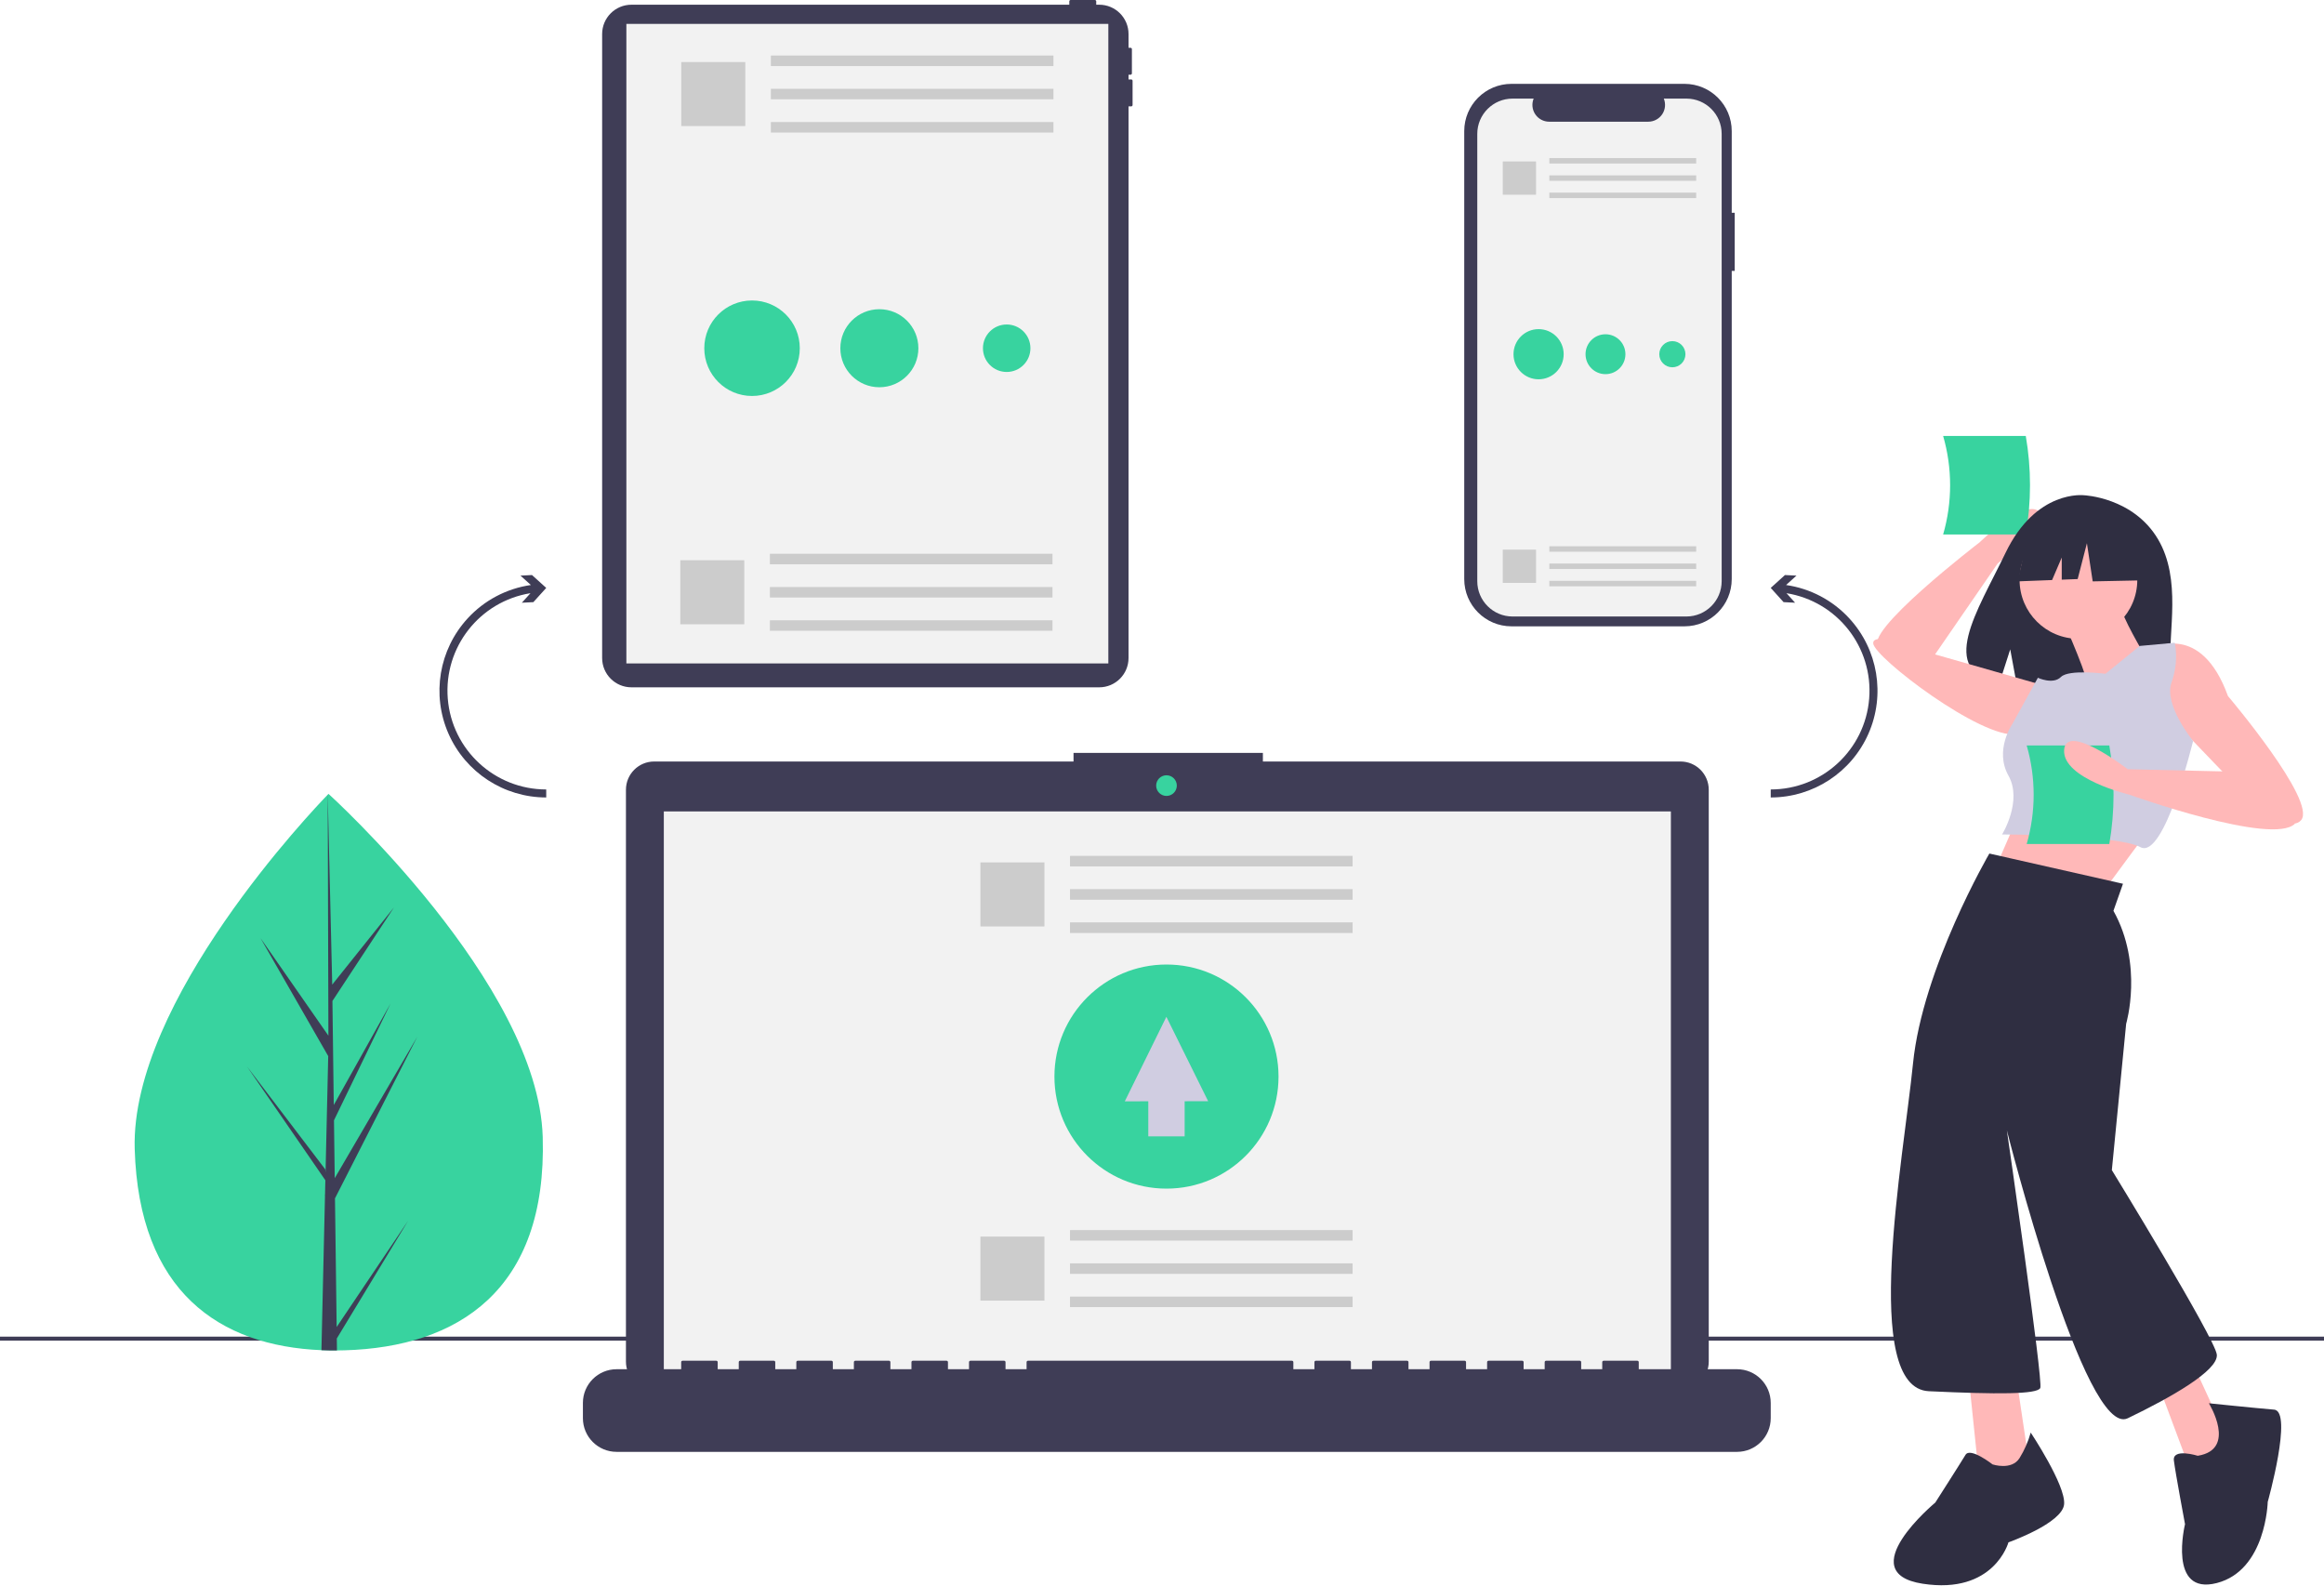
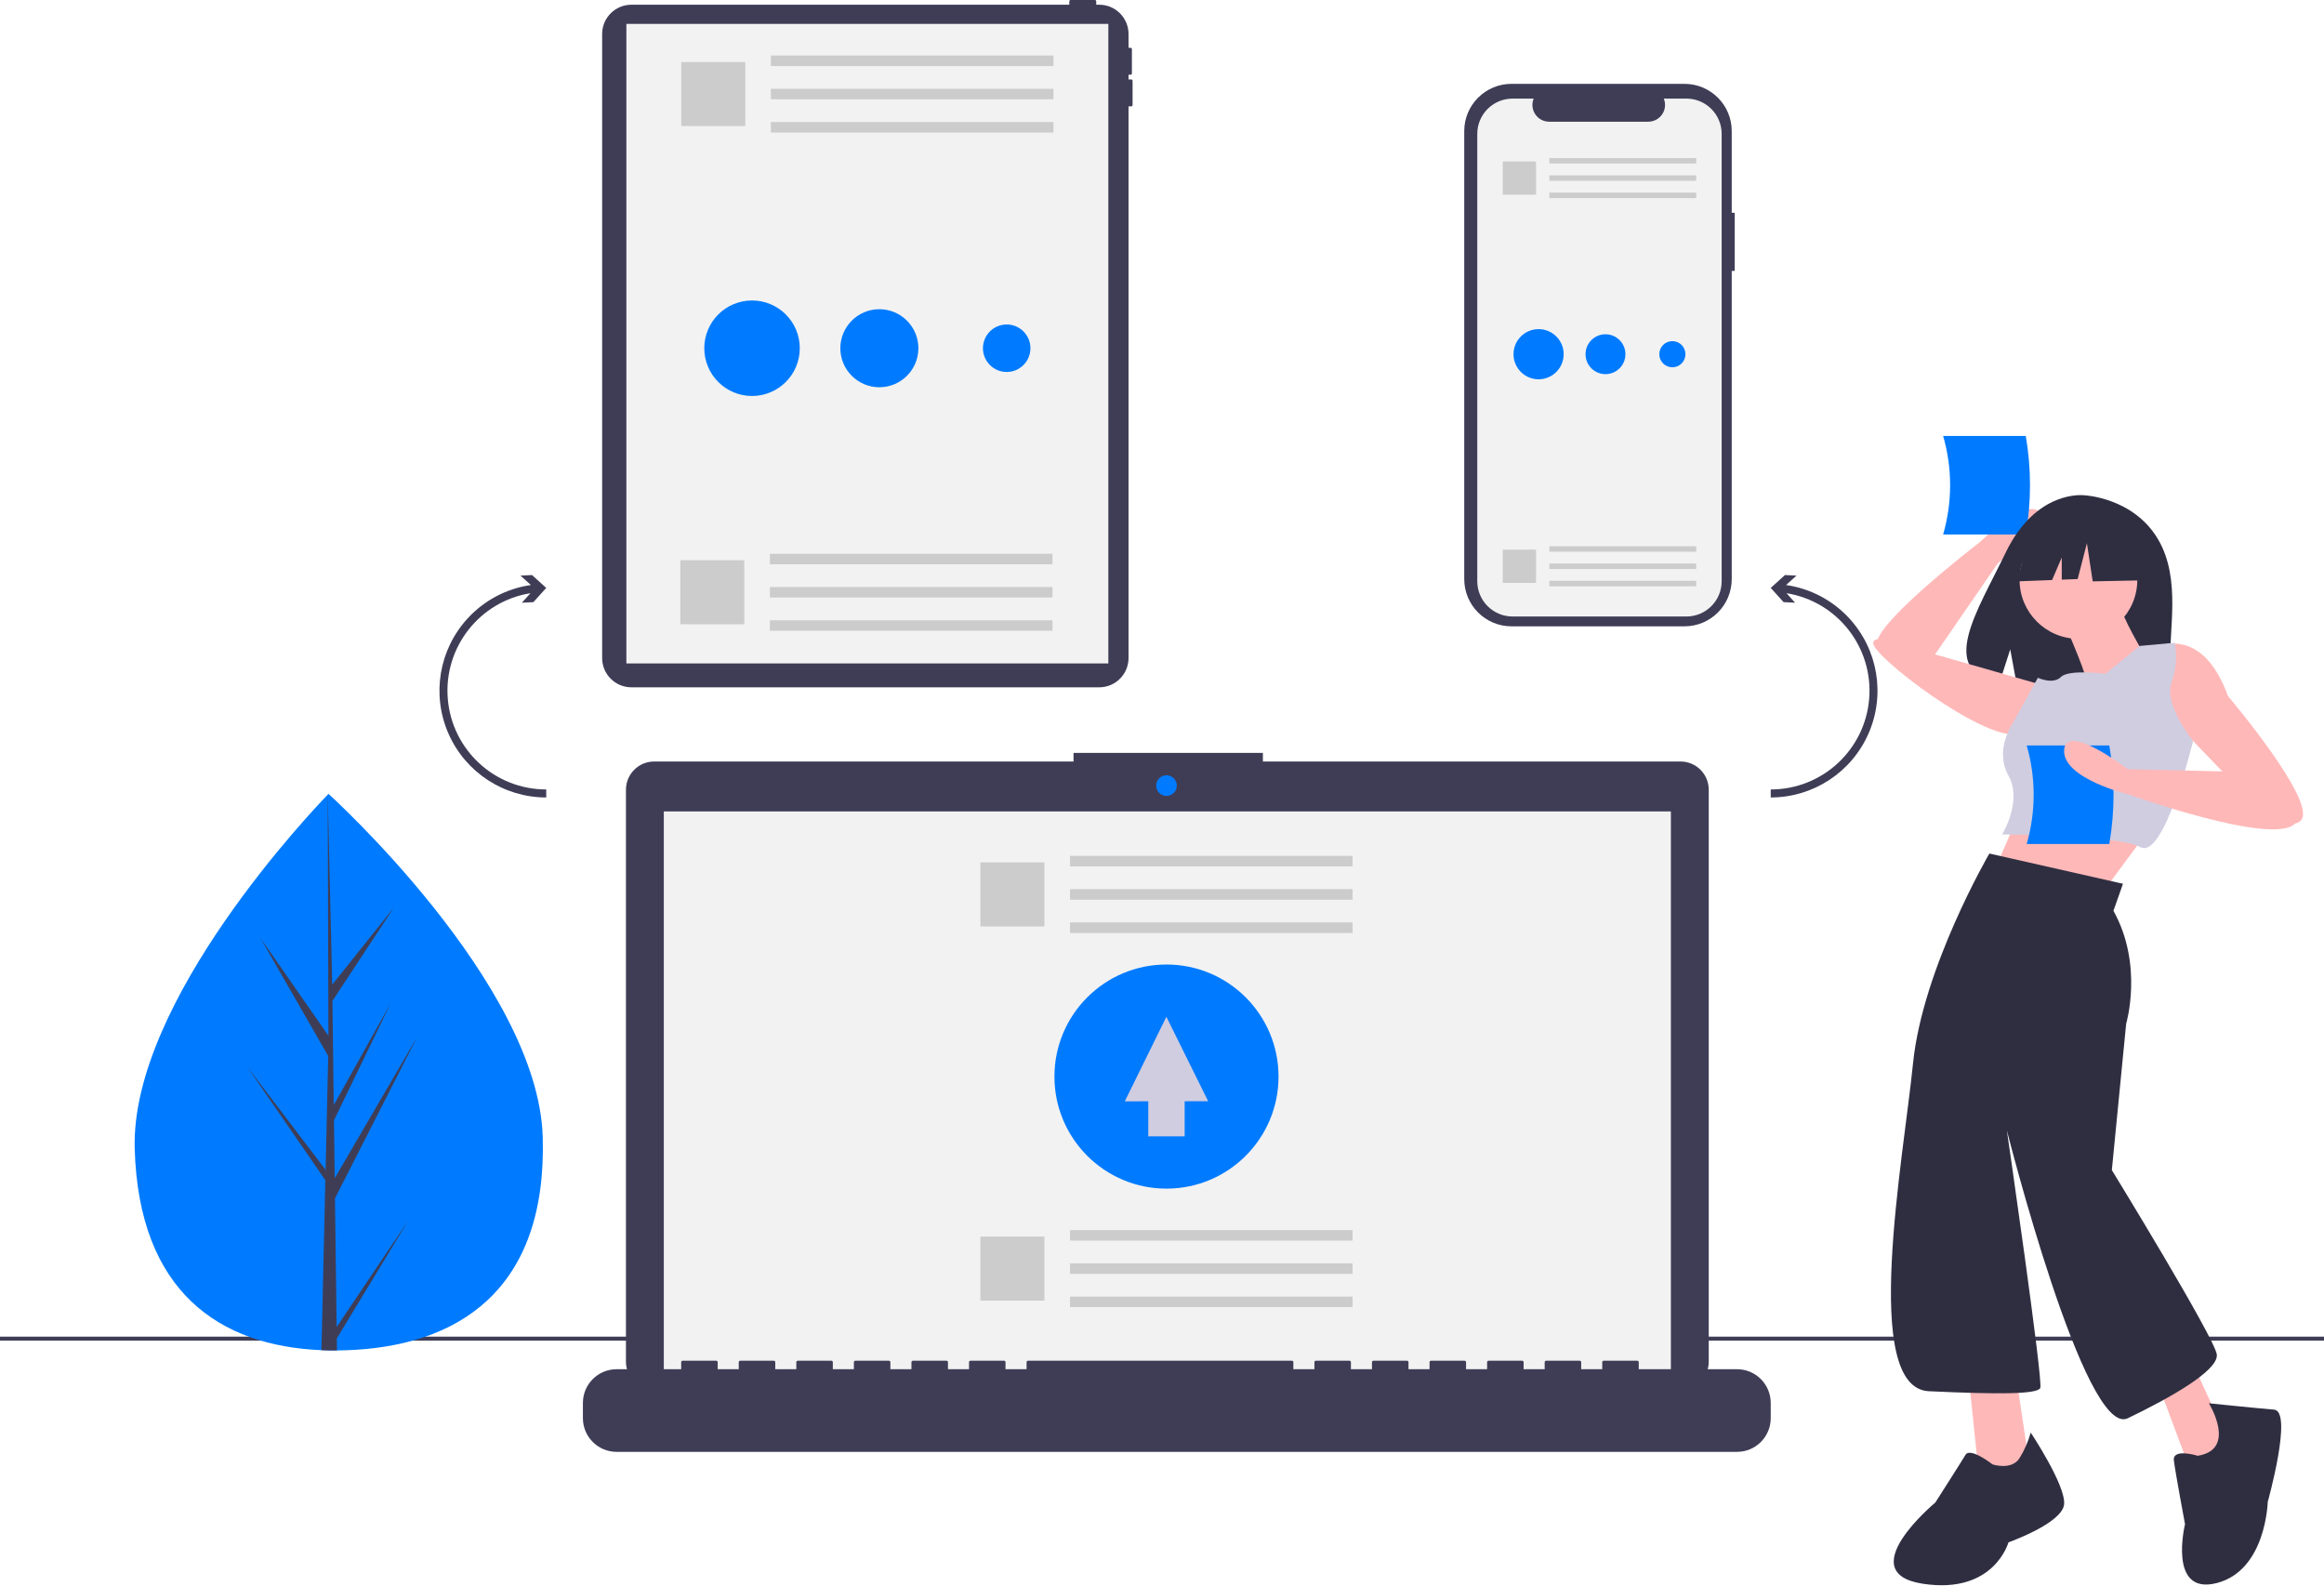
<svg xmlns="http://www.w3.org/2000/svg" id="b788e214-8c62-4533-b5b0-3b3e1bf4c8d8" data-name="Layer 1" width="1161.522" height="792.25" viewBox="0 0 1161.522 792.25">
  <path d="M584.621,93.574h-1.346v-2.355h1.009a.673.673,0,0,0,.673-.673V78.435a.673.673,0,0,0-.673-.673h-1.009V70.883a14.653,14.653,0,0,0-14.653-14.653h-1.495V54.548a.673.673,0,0,0-.673-.673H554.342a.673.673,0,0,0-.673.673v1.682H334.837a14.653,14.653,0,0,0-14.653,14.653v311.838a14.653,14.653,0,0,0,14.653,14.653H568.622a14.653,14.653,0,0,0,14.653-14.653V107.032h1.346a.673.673,0,0,0,.673-.673V94.247A.673.673,0,0,0,584.621,93.574Z" transform="translate(-19.23898 -53.87484)" fill="#3f3d56" />
  <rect x="313.055" y="11.94" width="240.89" height="319.62" fill="#f2f2f2" />
  <rect y="668" width="1161.522" height="2" fill="#3f3d56" />
-   <path d="M290.491,622.122c2.243,76.794-42.627,104.937-98.938,106.581q-1.962.057-3.906.07-3.917.03-7.758-.13c-50.927-2.114-91.24-29.148-93.325-100.566-2.158-73.909,89.578-169.939,96.461-177.042.006-0.0.006-0.0.012-.007.261-.271.395-.406.395-.406S288.249,545.335,290.491,622.122Z" transform="translate(-19.23898 -53.87484)" fill="#38d39f" />
+   <path d="M290.491,622.122c2.243,76.794-42.627,104.937-98.938,106.581q-1.962.057-3.906.07-3.917.03-7.758-.13c-50.927-2.114-91.24-29.148-93.325-100.566-2.158-73.909,89.578-169.939,96.461-177.042.006-0.0.006-0.0.012-.007.261-.271.395-.406.395-.406S288.249,545.335,290.491,622.122Z" transform="translate(-19.23898 -53.87484)" fill="#007bff" />
  <path d="M187.499,717.066l35.771-53.194-35.697,58.917.075,5.986q-3.917.03-7.758-.13l1.774-76.942-.049-.594.065-.115.17-7.271-39.173-56.875,39.127,51.433.139,1.537,1.34-58.133L149.447,522.719l33.931,48.754-.354-120.436.001-.401.012.394,2.246,94.92,30.836-38.557-30.736,46.734.673,51.999,28.376-50.749-28.272,58.393.375,28.914,41.266-70.692-41.141,80.779Z" transform="translate(-19.23898 -53.87484)" fill="#3f3d56" />
  <path d="M886.239,160.207h-1.49V119.4A23.618,23.618,0,0,0,861.131,95.781H774.675a23.618,23.618,0,0,0-23.618,23.618V343.273a23.618,23.618,0,0,0,23.618,23.618H861.131a23.618,23.618,0,0,0,23.618-23.618V189.255H886.239Z" transform="translate(-19.23898 -53.87484)" fill="#3f3d56" />
  <path d="M879.72,120.788V344.335a17.639,17.639,0,0,1-17.635,17.642H775.211a17.638,17.638,0,0,1-17.635-17.642V120.788a17.637,17.637,0,0,1,17.635-17.635h10.54a8.379,8.379,0,0,0,7.759,11.542h49.53a8.379,8.379,0,0,0,7.759-11.542h11.285A17.637,17.637,0,0,1,879.72,120.788Z" transform="translate(-19.23898 -53.87484)" fill="#f2f2f2" />
  <rect x="774.348" y="79" width="73.396" height="2.727" fill="#ccc" />
  <rect x="774.348" y="87.636" width="73.396" height="2.727" fill="#ccc" />
  <rect x="774.348" y="96.273" width="73.396" height="2.727" fill="#ccc" />
  <rect x="751.073" y="80.686" width="16.629" height="16.629" fill="#ccc" />
  <rect x="774.348" y="273" width="73.396" height="2.727" fill="#ccc" />
  <rect x="774.348" y="281.636" width="73.396" height="2.727" fill="#ccc" />
  <rect x="774.348" y="290.273" width="73.396" height="2.727" fill="#ccc" />
  <rect x="751.073" y="274.685" width="16.629" height="16.629" fill="#ccc" />
  <path d="M859.147,434.443H650.425v-4.302H555.783v4.302H346.201a14.118,14.118,0,0,0-14.118,14.118V734.365a14.118,14.118,0,0,0,14.118,14.118H859.147a14.118,14.118,0,0,0,14.118-14.118V448.561A14.118,14.118,0,0,0,859.147,434.443Z" transform="translate(-19.23898 -53.87484)" fill="#3f3d56" />
  <rect x="331.772" y="405.519" width="503.325" height="283.927" fill="#f2f2f2" />
-   <circle cx="583.005" cy="392.613" r="5.162" fill="#38d39f" />
+   <circle cx="583.005" cy="392.613" r="5.162" fill="#007bff" />
  <path d="M887.397,738.159H838.276v-3.539a.702.702,0,0,0-.702-.702H820.733a.702.702,0,0,0-.702.702v3.539h-10.526v-3.539a.702.702,0,0,0-.702-.702H791.962a.702.702,0,0,0-.702.702v3.539h-10.526v-3.539a.702.702,0,0,0-.702-.702H763.191a.702.702,0,0,0-.702.702v3.539H751.963v-3.539a.702.702,0,0,0-.702-.702H734.42a.702.702,0,0,0-.702.702v3.539H723.192v-3.539a.702.702,0,0,0-.702-.702H705.649a.702.702,0,0,0-.702.702v3.539h-10.526v-3.539a.702.702,0,0,0-.702-.702H676.878a.702.702,0,0,0-.702.702v3.539h-10.526v-3.539a.702.702,0,0,0-.702-.702H533.022a.702.702,0,0,0-.702.702v3.539h-10.526v-3.539a.702.702,0,0,0-.702-.702H504.251a.702.702,0,0,0-.702.702v3.539h-10.526v-3.539a.702.702,0,0,0-.702-.702H475.48a.702.702,0,0,0-.702.702v3.539h-10.526v-3.539a.702.702,0,0,0-.702-.702H446.709a.702.702,0,0,0-.702.702v3.539h-10.526v-3.539a.702.702,0,0,0-.702-.702H417.938a.702.702,0,0,0-.702.702v3.539h-10.526v-3.539a.702.702,0,0,0-.702-.702H389.167a.702.702,0,0,0-.702.702v3.539h-10.526v-3.539a.702.702,0,0,0-.702-.702H360.396a.702.702,0,0,0-.702.702v3.539H327.415a16.842,16.842,0,0,0-16.842,16.842v7.615a16.842,16.842,0,0,0,16.842,16.842H887.397A16.842,16.842,0,0,0,904.239,762.616v-7.615A16.842,16.842,0,0,0,887.397,738.159Z" transform="translate(-19.23898 -53.87484)" fill="#3f3d56" />
  <rect x="534.788" y="427.757" width="141.24" height="5.248" fill="#e6e6e6" />
  <rect x="534.788" y="444.376" width="141.24" height="5.248" fill="#e6e6e6" />
  <rect x="534.788" y="460.995" width="141.24" height="5.248" fill="#e6e6e6" />
  <rect x="534.788" y="427.757" width="141.24" height="5.248" fill="#ccc" />
  <rect x="534.788" y="444.376" width="141.24" height="5.248" fill="#ccc" />
  <rect x="534.788" y="460.995" width="141.24" height="5.248" fill="#ccc" />
  <rect x="490" y="431" width="32" height="32" fill="#ccc" />
  <rect x="534.788" y="614.756" width="141.24" height="5.248" fill="#ccc" />
  <rect x="534.788" y="631.376" width="141.24" height="5.248" fill="#ccc" />
  <rect x="534.788" y="647.995" width="141.24" height="5.248" fill="#ccc" />
  <rect x="490" y="618" width="32" height="32" fill="#ccc" />
  <path d="M943.511,362.922a53.197,53.197,0,0,0-31.606-16.678l5.198-4.696-5.751-.29-7.115,6.431,6.431,7.115,5.751.29-4.309-4.764a49.359,49.359,0,0,1-7.872,98.087v4a53.364,53.364,0,0,0,39.272-89.494Z" transform="translate(-19.23898 -53.87484)" fill="#3f3d56" />
  <path d="M252.967,362.922a53.197,53.197,0,0,1,31.606-16.678l-5.198-4.696,5.751-.29,7.115,6.431-6.431,7.115-5.751.29,4.309-4.764a49.359,49.359,0,0,0,7.872,98.087v4a53.364,53.364,0,0,1-39.272-89.494Z" transform="translate(-19.23898 -53.87484)" fill="#3f3d56" />
  <rect x="385.274" y="27.756" width="141.24" height="5.248" fill="#ccc" />
  <rect x="385.274" y="44.376" width="141.24" height="5.248" fill="#ccc" />
  <rect x="385.274" y="60.995" width="141.24" height="5.248" fill="#ccc" />
  <rect x="340.486" y="31" width="32" height="32" fill="#ccc" />
  <rect x="384.788" y="276.757" width="141.24" height="5.248" fill="#ccc" />
  <rect x="384.788" y="293.376" width="141.24" height="5.248" fill="#ccc" />
  <rect x="384.788" y="309.995" width="141.24" height="5.248" fill="#ccc" />
  <rect x="340" y="280" width="32" height="32" fill="#ccc" />
  <path d="M985.771,381.797l31.894-46.306s27.773-22.269,19.813-26.605-28.8,15.993-28.8,15.993-60.124,46.093-50.21,52.526S985.771,381.797,985.771,381.797Z" transform="translate(-19.23898 -53.87484)" fill="#ffb8b8" />
-   <path d="M990.406,320.986h41.304a144.462,144.462,0,0,0,0-49.247H990.406A88.611,88.611,0,0,1,990.406,320.986Z" transform="translate(-19.23898 -53.87484)" fill="#38d39f" />
+   <path d="M990.406,320.986h41.304a144.462,144.462,0,0,0,0-49.247H990.406A88.611,88.611,0,0,1,990.406,320.986Z" transform="translate(-19.23898 -53.87484)" fill="#007bff" />
  <path d="M1097.791,323.336c-12.412-20.973-36.969-21.95-36.969-21.95s-23.929-3.06-39.279,28.882c-14.308,29.773-34.054,58.519-3.179,65.488l5.577-17.358,3.454,18.65a120.807,120.807,0,0,0,13.21.226c33.065-1.068,64.554.312,63.54-11.553C1102.797,369.948,1109.734,343.516,1097.791,323.336Z" transform="translate(-19.23898 -53.87484)" fill="#2f2e41" />
  <path d="M1031.796,452.616l-15.9,36.57,55.651,8.745s26.235-35.775,28.62-38.16Z" transform="translate(-19.23898 -53.87484)" fill="#ffb8b8" />
  <circle cx="1038.792" cy="289.825" r="29.415" fill="#ffb8b8" />
  <path d="M1050.876,365.165s13.515,30.21,11.925,33.39,28.62-16.695,28.62-16.695-12.72-21.465-11.925-24.645Z" transform="translate(-19.23898 -53.87484)" fill="#ffb8b8" />
  <path d="M1095.396,377.885s23.85-13.515,37.365,23.85c0,0,44.52,52.471,36.57,62.011s-38.16-23.055-38.16-23.055l-19.08-19.875s-27.03-7.155-24.645-22.26S1095.396,377.885,1095.396,377.885Z" transform="translate(-19.23898 -53.87484)" fill="#ffb8b8" />
  <path d="M1039.746,396.17l-55.651-15.9s-29.415-11.925-28.62-4.77,54.061,47.701,71.551,45.316S1039.746,396.17,1039.746,396.17Z" transform="translate(-19.23898 -53.87484)" fill="#ffb8b8" />
  <path d="M1071.546,390.605s-18.285-2.385-22.26,1.59-11.528.398-11.528.398L1025.038,415.648s-9.143,13.118-1.988,25.838-3.18,29.415-3.18,29.415,57.241,0,69.166,6.36,26.298-53.068,26.298-53.068-14.77-18.085-10.795-29.215,1.59-19.875,1.59-19.875l-17.49,1.59Z" transform="translate(-19.23898 -53.87484)" fill="#d0cde1" />
  <polygon points="983.936 688.124 990.297 749.34 1014.942 736.62 1006.992 683.354 983.936 688.124" fill="#ffb8b8" />
  <polygon points="1076.952 687.329 1097.648 742.67 1117.523 728.36 1092.853 674.609 1076.952 687.329" fill="#ffb8b8" />
  <path d="M1034.181,769.824a49.649,49.649,0,0,1-5.565,12.72c-3.975,6.36-13.515,3.18-13.515,3.18s-11.13-8.745-13.515-4.77-15.105,23.85-15.105,23.85-42.135,34.98-6.36,40.545,42.93-20.67,42.93-20.67,27.03-9.54,27.825-19.08S1034.181,769.824,1034.181,769.824Z" transform="translate(-19.23898 -53.87484)" fill="#2f2e41" />
  <path d="M1117.657,781.414s-12.72-3.975-11.925,2.385,5.565,31.8,5.565,31.8-8.745,35.775,15.9,29.415,25.44-40.545,25.44-40.545,12.72-45.316,3.18-46.111-32.595-3.18-32.595-3.18S1137.532,778.234,1117.657,781.414Z" transform="translate(-19.23898 -53.87484)" fill="#2f2e41" />
  <polygon points="1073.065 267.439 1048.804 254.731 1015.301 259.93 1008.369 290.545 1025.624 289.881 1030.444 278.634 1030.444 289.696 1038.406 289.389 1043.027 271.483 1045.916 290.545 1074.22 289.967 1073.065 267.439" fill="#2f2e41" />
  <path d="M1080.291,495.546l-66.781-15.105s-33.39,57.241-38.16,104.941-26.235,162.182,7.95,163.772,54.061,1.59,55.651-1.59-16.695-128.791-16.695-128.791,38.955,154.232,60.421,143.897,45.316-23.85,44.52-31.8-52.471-92.221-52.471-92.221l7.155-73.141s8.745-29.415-6.36-56.446Z" transform="translate(-19.23898 -53.87484)" fill="#2f2e41" />
-   <path d="M1032.162,475.672h41.304a144.462,144.462,0,0,0,0-49.247H1032.162A88.612,88.612,0,0,1,1032.162,475.672Z" transform="translate(-19.23898 -53.87484)" fill="#38d39f" />
+   <path d="M1032.162,475.672h41.304a144.462,144.462,0,0,0,0-49.247H1032.162A88.612,88.612,0,0,1,1032.162,475.672Z" transform="translate(-19.23898 -53.87484)" fill="#007bff" />
  <path d="M1152.637,439.896l-69.961-1.59s-31.005-23.85-31.8-9.54,32.595,22.26,32.595,22.26,71.782,25.758,82.797,14.469Z" transform="translate(-19.23898 -53.87484)" fill="#ffb8b8" />
-   <circle cx="375.864" cy="174.031" r="23.864" fill="#38d39f" />
-   <circle cx="439.5" cy="174.031" r="19.5" fill="#38d39f" />
-   <circle cx="503.136" cy="174.031" r="11.864" fill="#38d39f" />
-   <circle cx="768.978" cy="177.02" r="12.536" fill="#38d39f" />
-   <circle cx="802.409" cy="177.02" r="9.967" fill="#38d39f" />
-   <circle cx="835.839" cy="177.02" r="6.536" fill="#38d39f" />
-   <circle cx="583" cy="538.032" r="56" fill="#38d39f" />
+   <circle cx="375.864" cy="174.031" r="23.864" fill="#007bff" />
+   <circle cx="439.5" cy="174.031" r="19.5" fill="#007bff" />
+   <circle cx="503.136" cy="174.031" r="11.864" fill="#007bff" />
+   <circle cx="768.978" cy="177.02" r="12.536" fill="#007bff" />
+   <circle cx="802.409" cy="177.02" r="9.967" fill="#007bff" />
+   <circle cx="835.839" cy="177.02" r="6.536" fill="#007bff" />
+   <circle cx="583" cy="538.032" r="56" fill="#007bff" />
  <polygon points="603.834 550.347 582.946 508.159 562.166 550.401 573.908 550.386 573.908 567.904 592.083 567.904 592.083 550.362 603.834 550.347" fill="#d0cde1" />
</svg>
